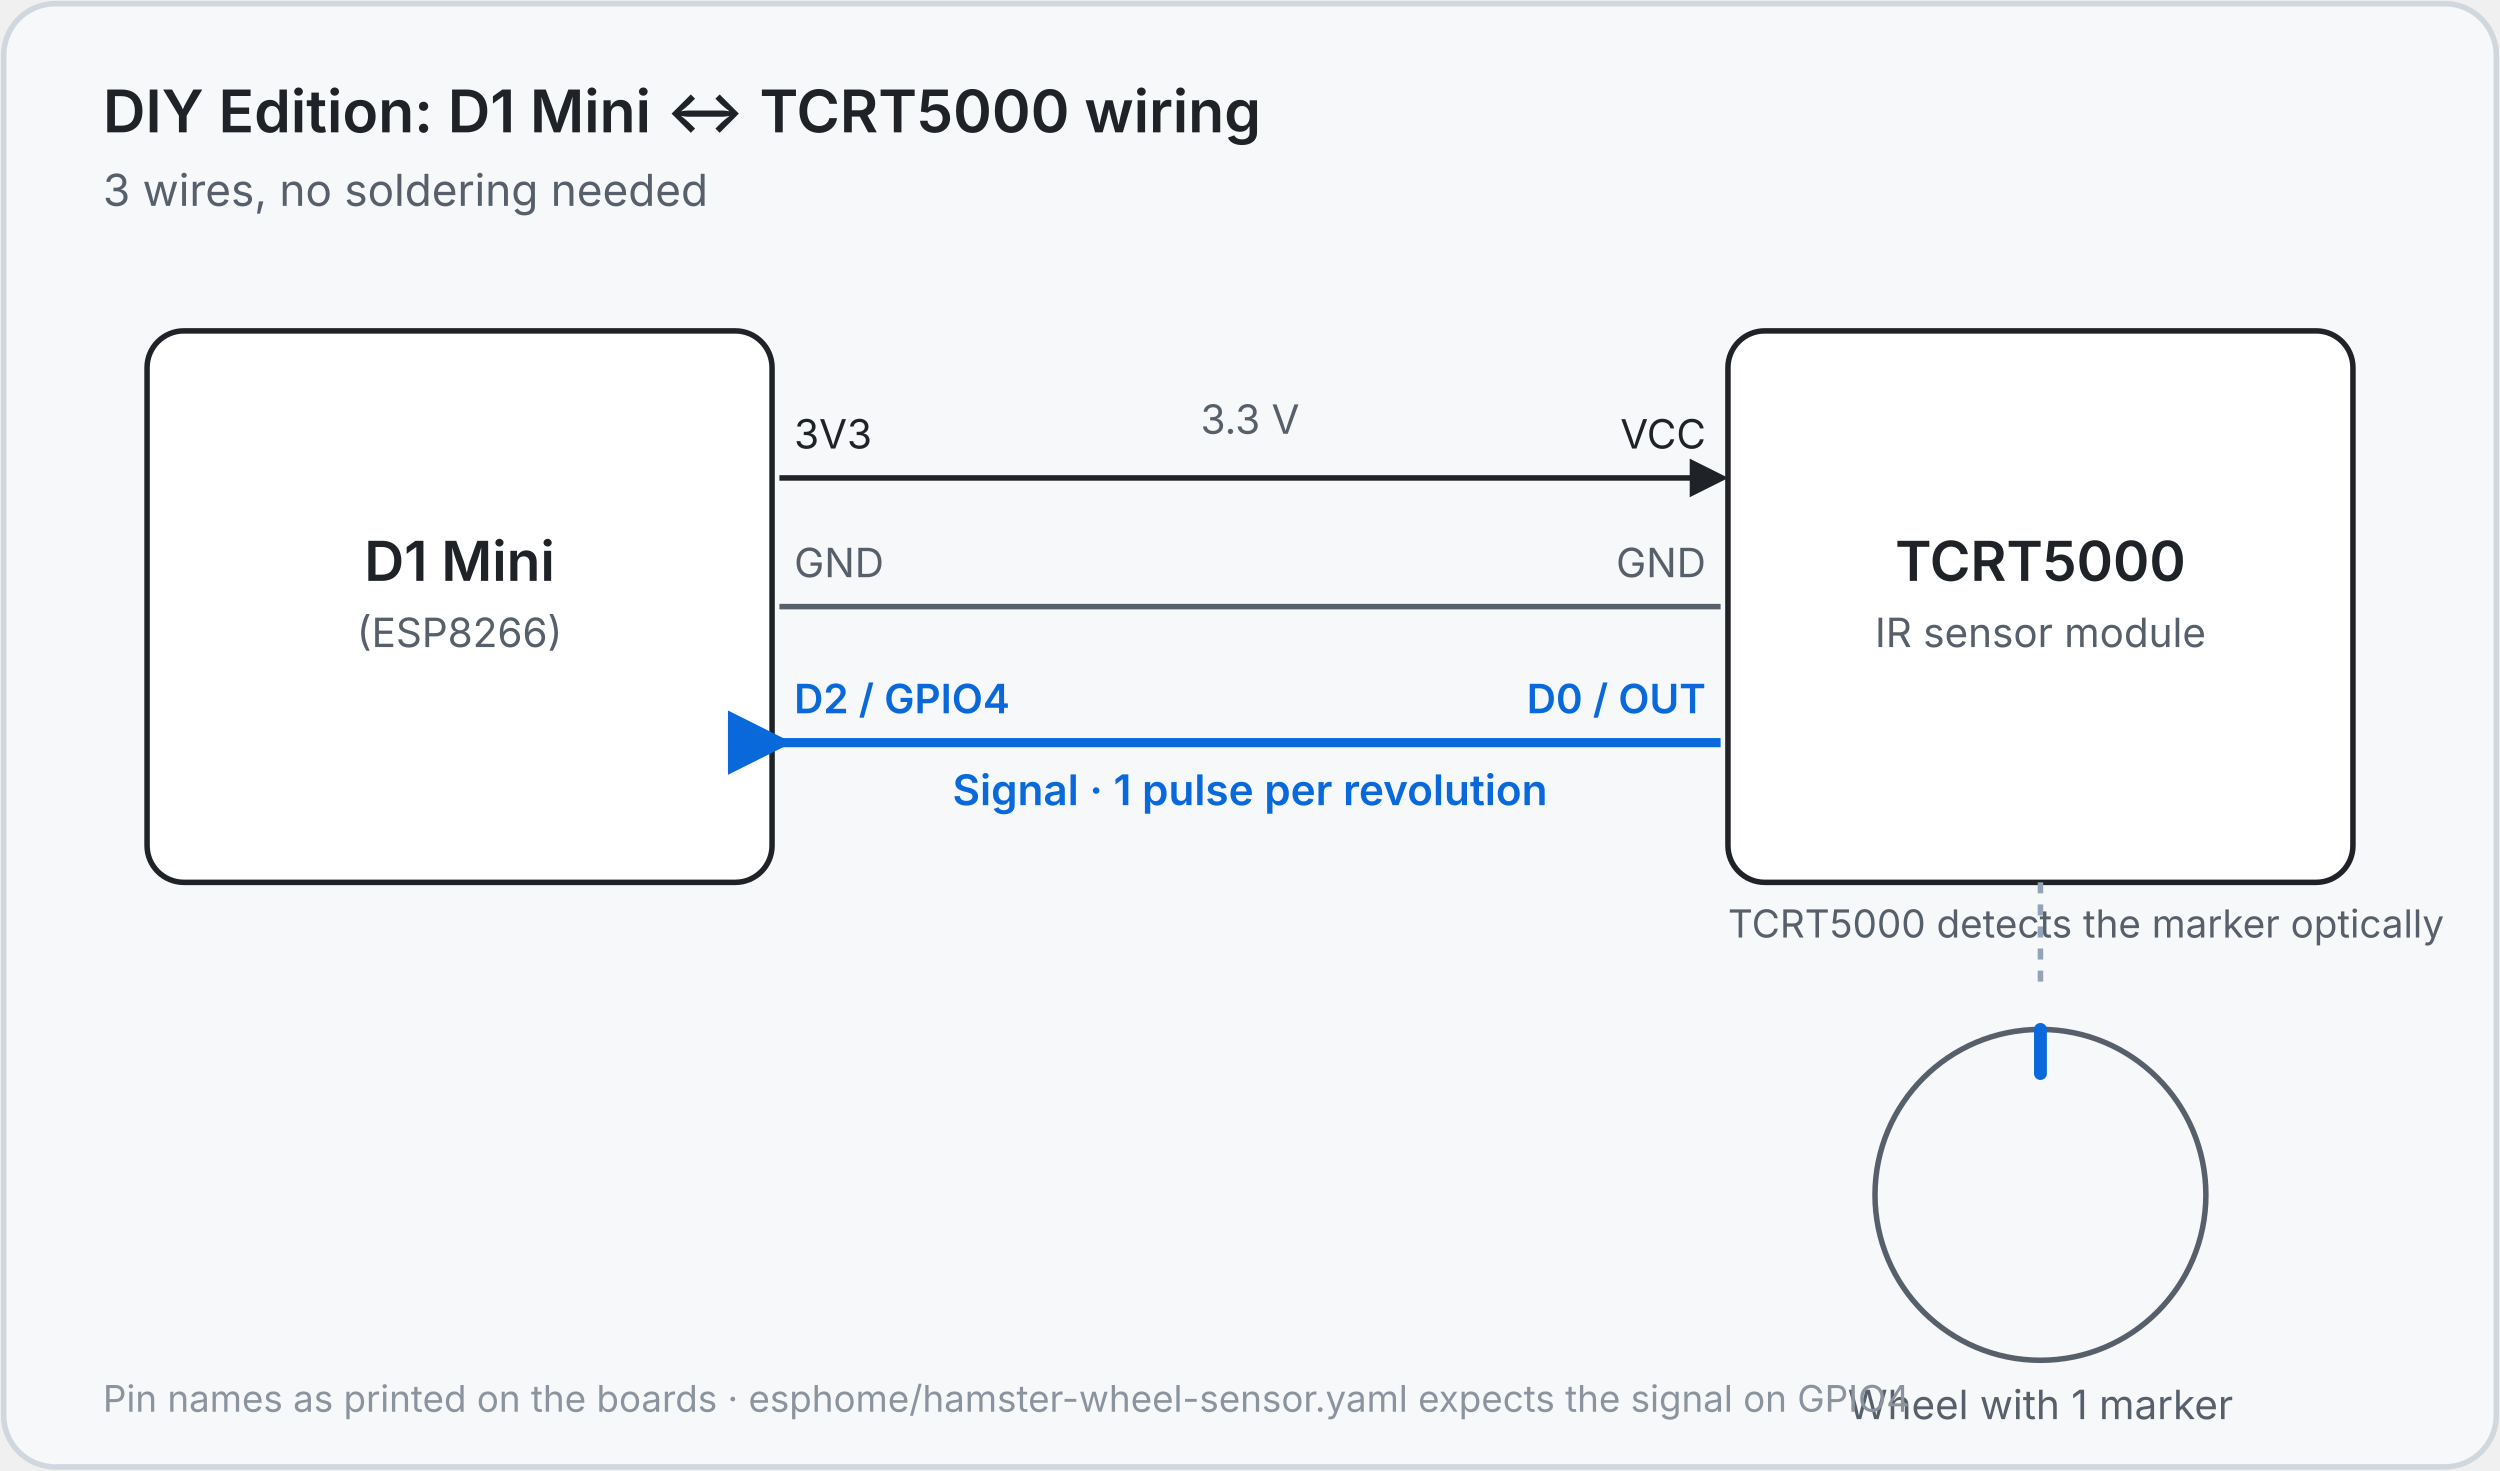
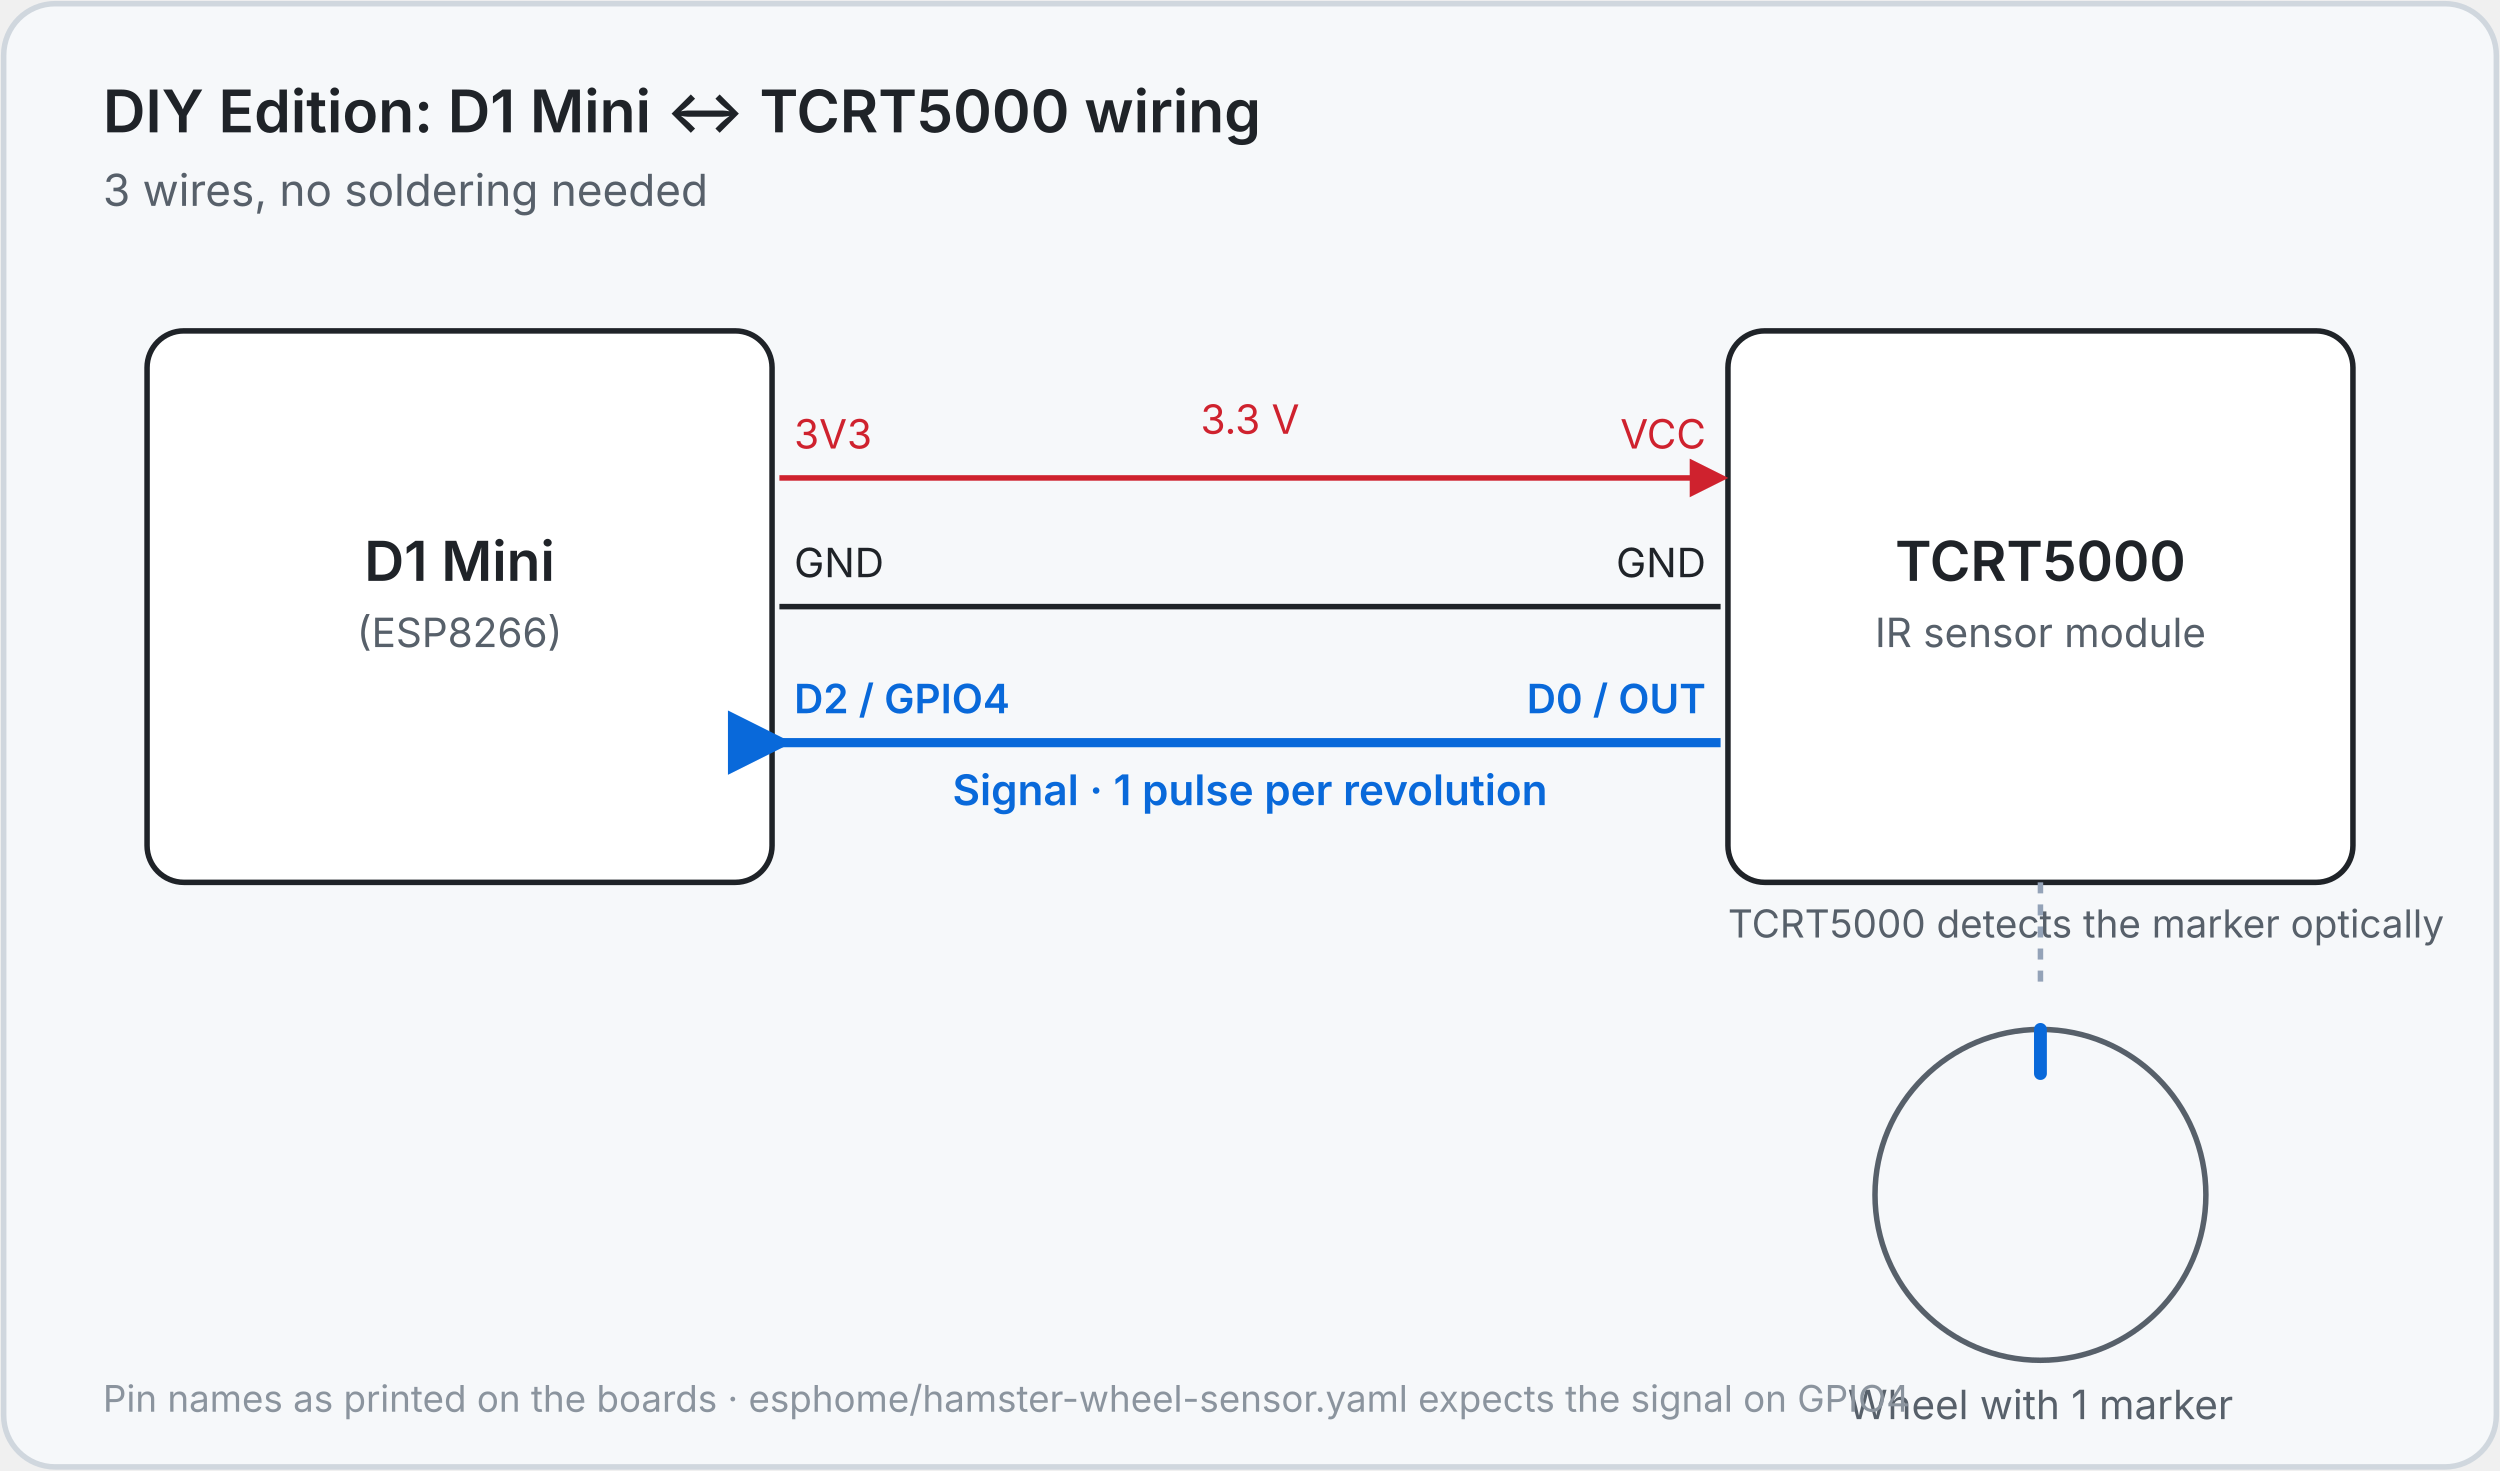
<svg xmlns="http://www.w3.org/2000/svg" viewBox="0 0 680 400" role="img" aria-label="Wiring the D1 Mini to the TCRT5000: 3V3 to VCC, GND to GND, D2/GPIO4 to D0/OUT. The TCRT5000 optically detects a marker on the wheel, once per revolution.">
  <rect x="1" y="1" width="678" height="398" rx="14" fill="#f6f8fa" stroke="#d0d7de" stroke-width="1.5" />
  <text x="28" y="36" font-family="-apple-system,Segoe UI,sans-serif" font-size="16" font-weight="600" fill="#1f2328">DIY Edition: D1 Mini ↔ TCRT5000 wiring</text>
  <text x="28" y="56" font-family="-apple-system,Segoe UI,sans-serif" font-size="12" fill="#57606a">3 wires, no soldering needed</text>
  <rect x="40" y="90" width="170" height="150" rx="10" fill="#ffffff" stroke="#1f2328" stroke-width="1.5" />
  <text x="125" y="158" font-family="-apple-system,Segoe UI,sans-serif" font-size="15" font-weight="600" fill="#1f2328" text-anchor="middle">D1 Mini</text>
  <text x="125" y="176" font-family="-apple-system,Segoe UI,sans-serif" font-size="11" fill="#57606a" text-anchor="middle">(ESP8266)</text>
  <rect x="470" y="90" width="170" height="150" rx="10" fill="#ffffff" stroke="#1f2328" stroke-width="1.5" />
  <text x="555" y="158" font-family="-apple-system,Segoe UI,sans-serif" font-size="15" font-weight="600" fill="#1f2328" text-anchor="middle">TCRT5000</text>
  <text x="555" y="176" font-family="-apple-system,Segoe UI,sans-serif" font-size="11" fill="#57606a" text-anchor="middle">IR sensor module</text>
  <defs>
    <marker id="arrowRight" viewBox="0 0 10 10" refX="8" refY="5" markerWidth="7" markerHeight="7" orient="auto-start-reverse">
-       <path d="M0,0 L10,5 L0,10 z" fill="#1f2328" />
+       <path d="M0,0 L10,5 L0,10 z" fill="#cf222e" />
    </marker>
    <marker id="arrowLeftAccent" viewBox="0 0 10 10" refX="2" refY="5" markerWidth="7" markerHeight="7" orient="auto-start-reverse">
      <path d="M10,0 L0,5 L10,10 z" fill="#0969da" />
    </marker>
  </defs>
-   <line x1="212" y1="130" x2="468" y2="130" stroke="#1f2328" stroke-width="1.5" marker-end="url(#arrowRight)" />
-   <text x="216" y="122" font-family="-apple-system,Segoe UI,sans-serif" font-size="11" fill="#1f2328">3V3</text>
-   <text x="464" y="122" font-family="-apple-system,Segoe UI,sans-serif" font-size="11" fill="#1f2328" text-anchor="end">VCC</text>
-   <text x="340" y="118" font-family="-apple-system,Segoe UI,sans-serif" font-size="11" fill="#57606a" text-anchor="middle">3.3 V</text>
-   <line x1="212" y1="165" x2="468" y2="165" stroke="#57606a" stroke-width="1.5" />
-   <text x="216" y="157" font-family="-apple-system,Segoe UI,sans-serif" font-size="11" fill="#57606a">GND</text>
-   <text x="464" y="157" font-family="-apple-system,Segoe UI,sans-serif" font-size="11" fill="#57606a" text-anchor="end">GND</text>
+   <line x1="212" y1="130" x2="468" y2="130" stroke="#cf222e" stroke-width="1.5" marker-end="url(#arrowRight)" />
+   <text x="216" y="122" font-family="-apple-system,Segoe UI,sans-serif" font-size="11" fill="#cf222e">3V3</text>
+   <text x="464" y="122" font-family="-apple-system,Segoe UI,sans-serif" font-size="11" fill="#cf222e" text-anchor="end">VCC</text>
+   <text x="340" y="118" font-family="-apple-system,Segoe UI,sans-serif" font-size="11" fill="#cf222e" text-anchor="middle">3.3 V</text>
+   <line x1="212" y1="165" x2="468" y2="165" stroke="#1f2328" stroke-width="1.5" />
+   <text x="216" y="157" font-family="-apple-system,Segoe UI,sans-serif" font-size="11" fill="#1f2328">GND</text>
+   <text x="464" y="157" font-family="-apple-system,Segoe UI,sans-serif" font-size="11" fill="#1f2328" text-anchor="end">GND</text>
  <line x1="212" y1="202" x2="468" y2="202" stroke="#0969da" stroke-width="2.5" marker-start="url(#arrowLeftAccent)" />
  <text x="216" y="194" font-family="-apple-system,Segoe UI,sans-serif" font-size="11" fill="#0969da" font-weight="600">D2 / GPIO4</text>
  <text x="464" y="194" font-family="-apple-system,Segoe UI,sans-serif" font-size="11" fill="#0969da" font-weight="600" text-anchor="end">D0 / OUT</text>
  <text x="340" y="219" font-family="-apple-system,Segoe UI,sans-serif" font-size="11.5" fill="#0969da" font-weight="600" text-anchor="middle">Signal · 1 pulse per revolution</text>
  <line x1="555" y1="240" x2="555" y2="270" stroke="#94a3b8" stroke-width="1.5" stroke-dasharray="3,3" />
  <circle cx="555" cy="325" r="45" fill="none" stroke="#57606a" stroke-width="1.5" />
  <line x1="555" y1="280" x2="555" y2="292" stroke="#0969da" stroke-width="3.5" stroke-linecap="round" />
  <text x="555" y="386" font-family="-apple-system,Segoe UI,sans-serif" font-size="11" fill="#57606a" text-anchor="middle">Wheel with 1 marker</text>
  <text x="470" y="255" font-family="-apple-system,Segoe UI,sans-serif" font-size="10.5" fill="#57606a" text-anchor="start">TCRT5000 detects the marker optically</text>
  <text x="28" y="384" font-family="-apple-system,Segoe UI,sans-serif" font-size="10" fill="#8b949e">Pin names as printed on the boards · esphome/hamster-wheel-sensor.yaml expects the signal on GPIO4</text>
</svg>
